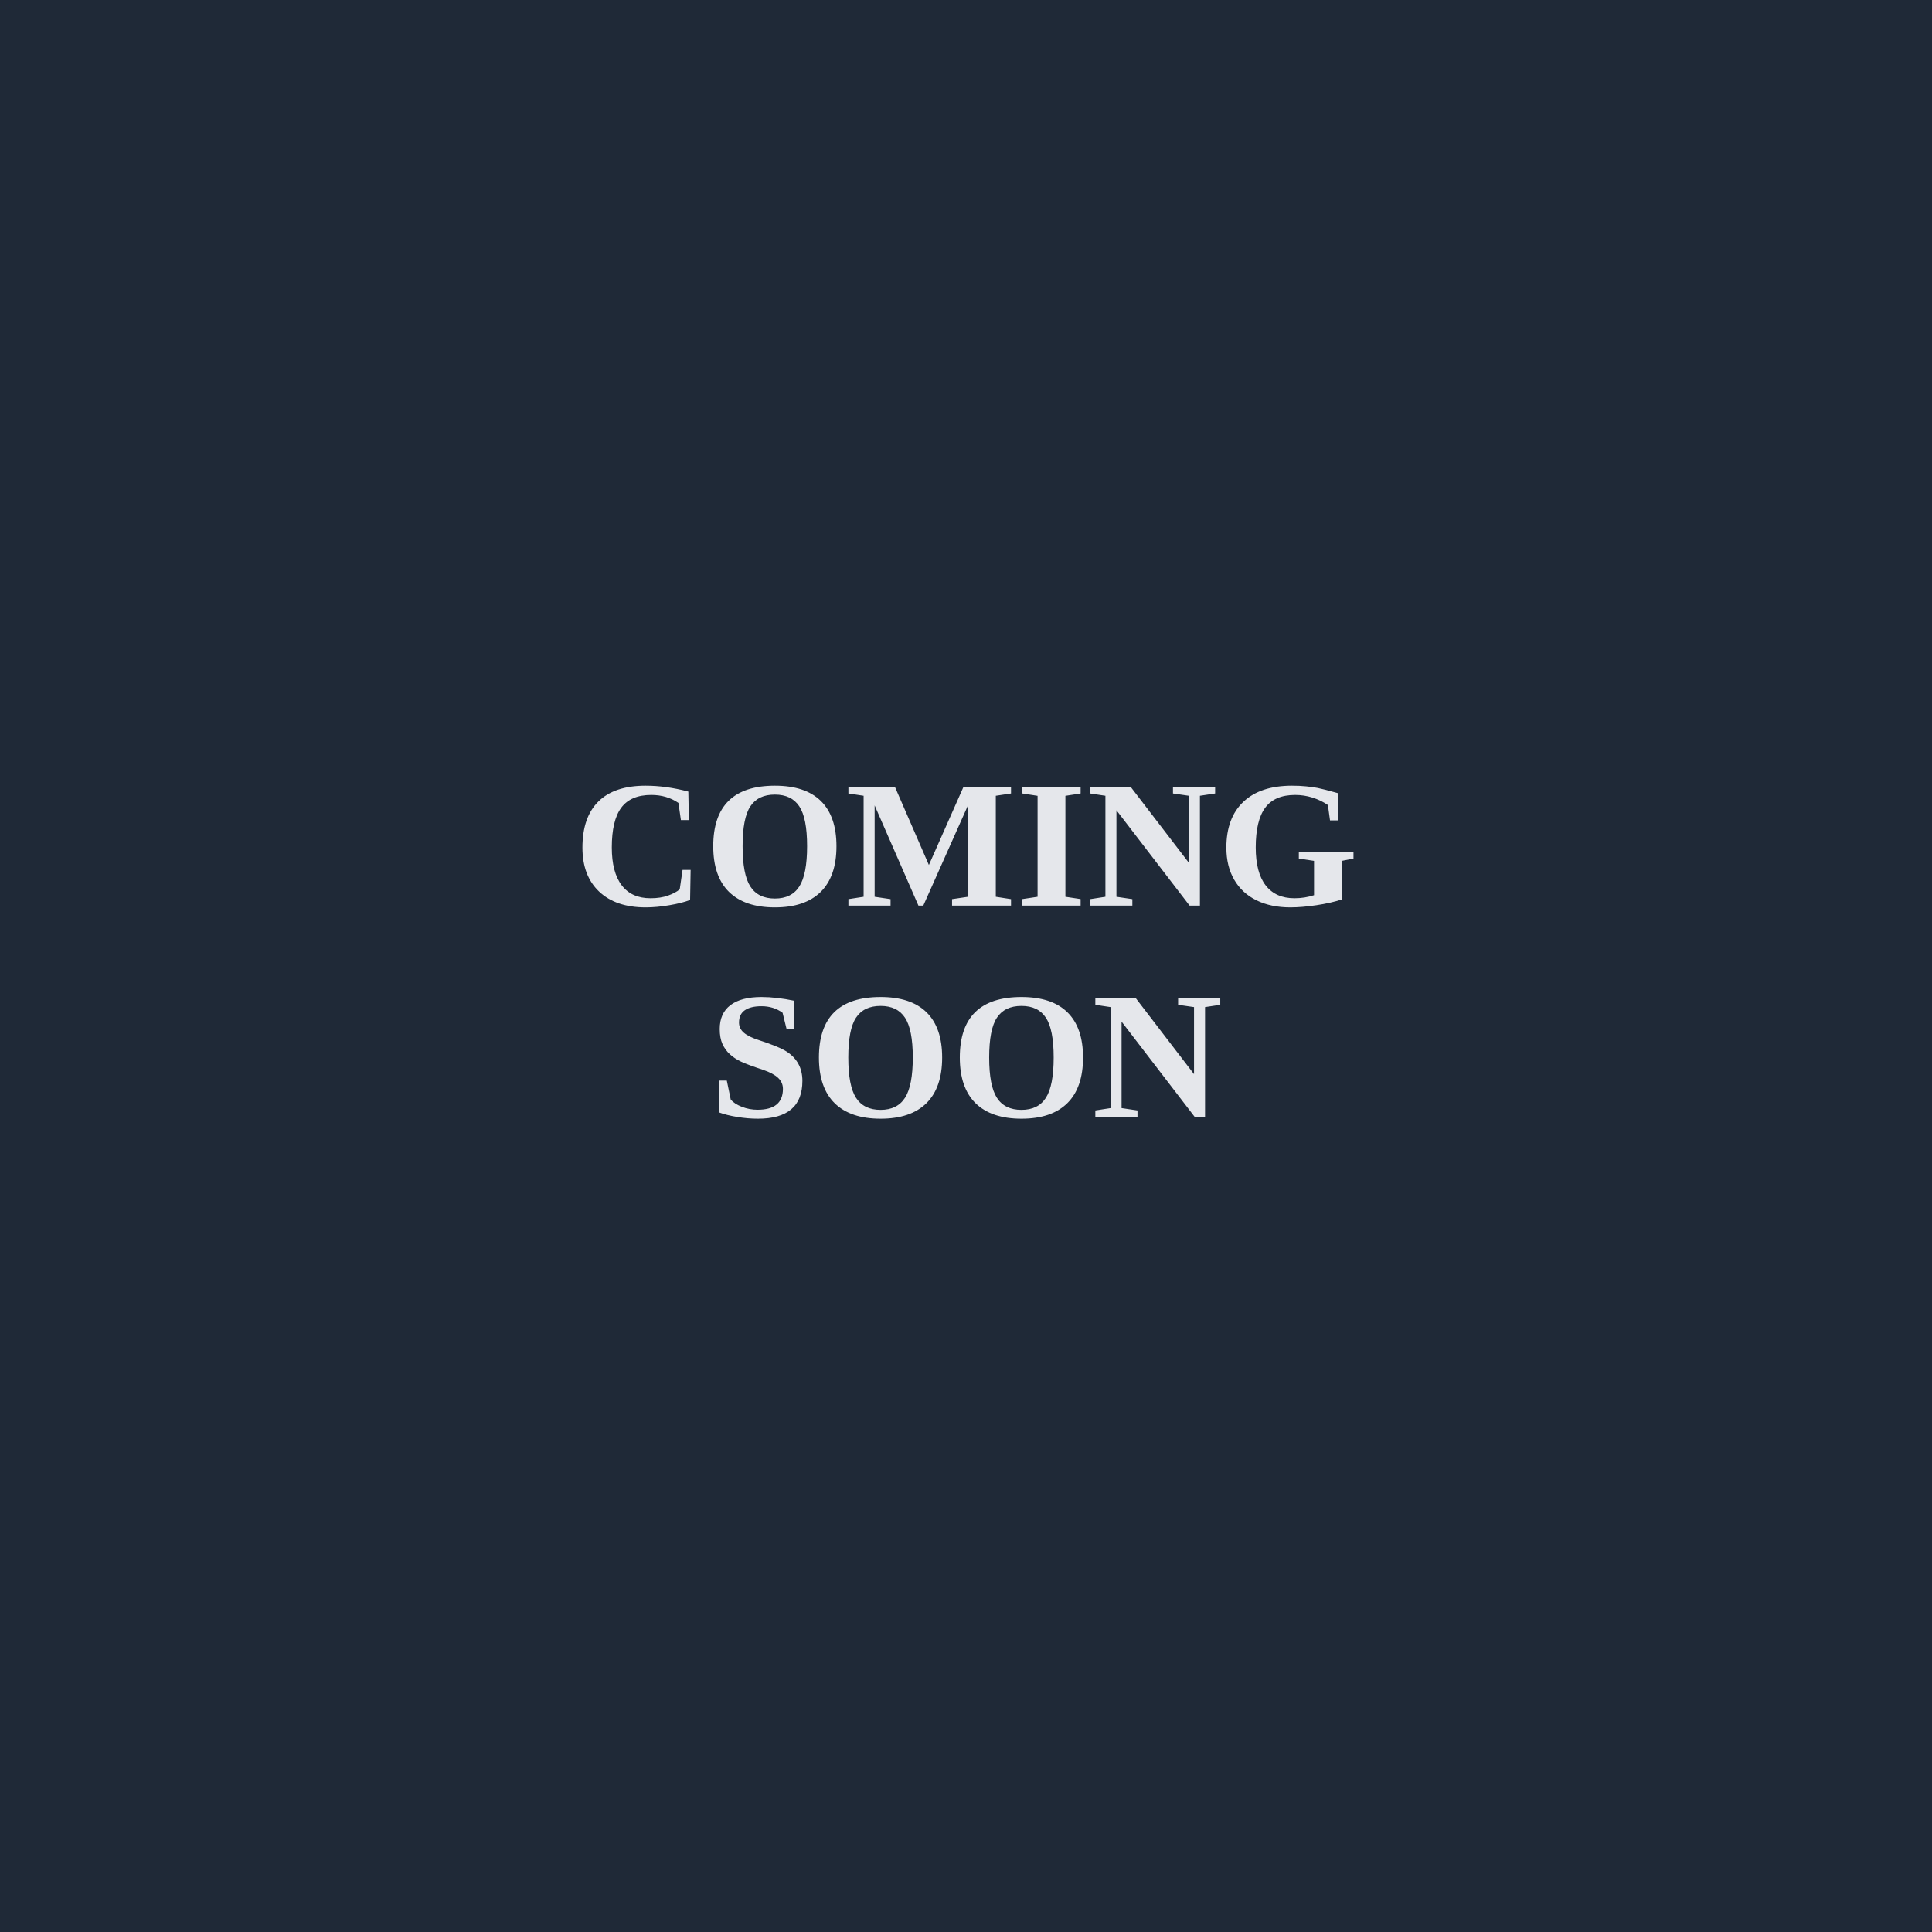
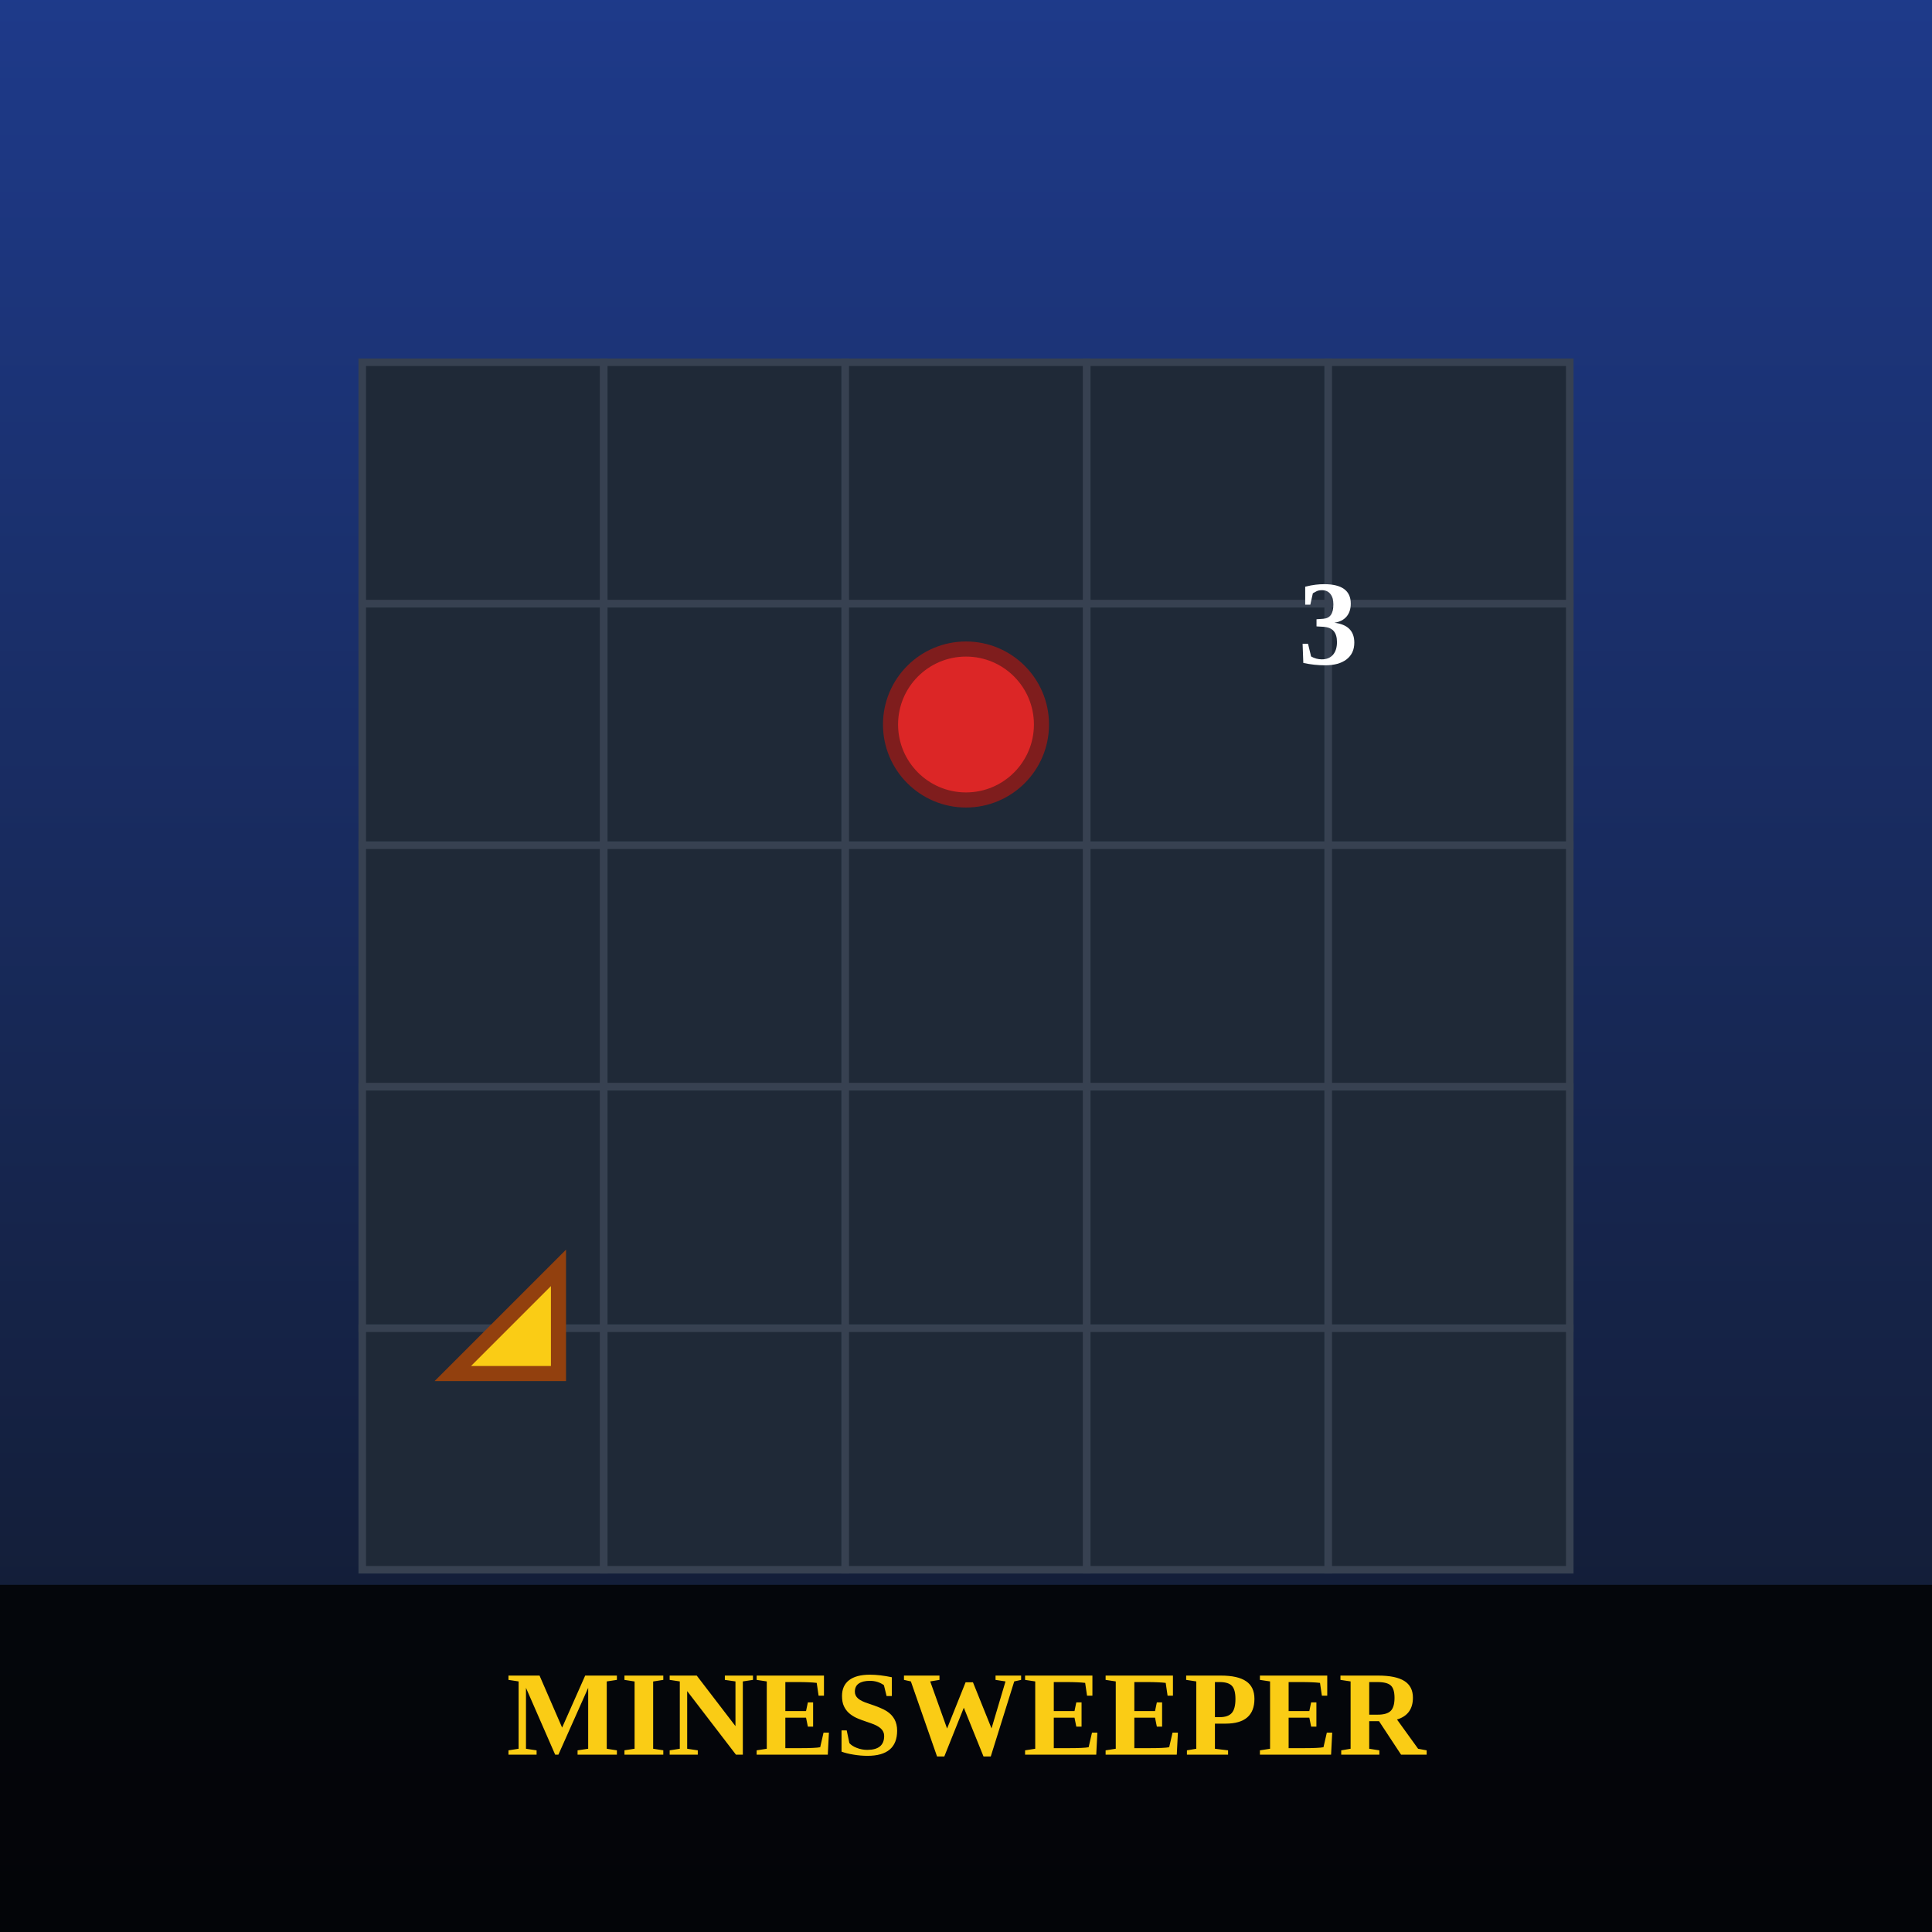
<svg xmlns="http://www.w3.org/2000/svg" width="512" height="512" viewBox="0 0 512 512">
-   <rect width="512" height="512" fill="#1F2937" />
-   <text x="256" y="256" text-anchor="middle" font-size="48" font-weight="bold" fill="#E5E7EB" dy="-16">COMING</text>
-   <text x="256" y="296" text-anchor="middle" font-size="48" font-weight="bold" fill="#E5E7EB">SOON</text>
+   <defs>
+     <linearGradient id="bg" x1="0%" y1="0%" x2="0%" y2="100%">
+       <stop offset="0%" stop-color="#1e3a8a" />
+       <stop offset="100%" stop-color="#111827" />
+     </linearGradient>
+   </defs>
+   <rect width="512" height="512" fill="url(#bg)" />
+   <g stroke="#374151" stroke-width="2" fill="#1f2937">
+     <rect x="96" y="96" width="64" height="64" />
+     <rect x="160" y="96" width="64" height="64" />
+     <rect x="224" y="96" width="64" height="64" />
+     <rect x="288" y="96" width="64" height="64" />
+     <rect x="352" y="96" width="64" height="64" />
+     <rect x="96" y="160" width="64" height="64" />
+     <rect x="160" y="160" width="64" height="64" />
+     <rect x="224" y="160" width="64" height="64" />
+     <rect x="288" y="160" width="64" height="64" />
+     <rect x="352" y="160" width="64" height="64" />
+     <rect x="96" y="224" width="64" height="64" />
+     <rect x="160" y="224" width="64" height="64" />
+     <rect x="224" y="224" width="64" height="64" />
+     <rect x="288" y="224" width="64" height="64" />
+     <rect x="352" y="224" width="64" height="64" />
+     <rect x="96" y="288" width="64" height="64" />
+     <rect x="160" y="288" width="64" height="64" />
+     <rect x="224" y="288" width="64" height="64" />
+     <rect x="288" y="288" width="64" height="64" />
+     <rect x="352" y="288" width="64" height="64" />
+     <rect x="96" y="352" width="64" height="64" />
+     <rect x="160" y="352" width="64" height="64" />
+     <rect x="224" y="352" width="64" height="64" />
+     <rect x="288" y="352" width="64" height="64" />
+     <rect x="352" y="352" width="64" height="64" />
+   </g>
+   <polygon points="120,364 148,364 148,336" fill="#facc15" stroke="#92400e" stroke-width="4" />
+   <circle cx="256" cy="192" r="20" fill="#dc2626" stroke="#7f1d1d" stroke-width="4" />
+   <text x="352" y="176" text-anchor="middle" font-size="32" fill="#ffffff" font-weight="bold">3</text>
+   <rect x="0" y="420" width="512" height="92" fill="rgba(0,0,0,0.8)" />
+   <text x="256" y="465" text-anchor="middle" font-size="32" font-weight="bold" fill="#facc15">MINESWEEPER</text>
</svg>
